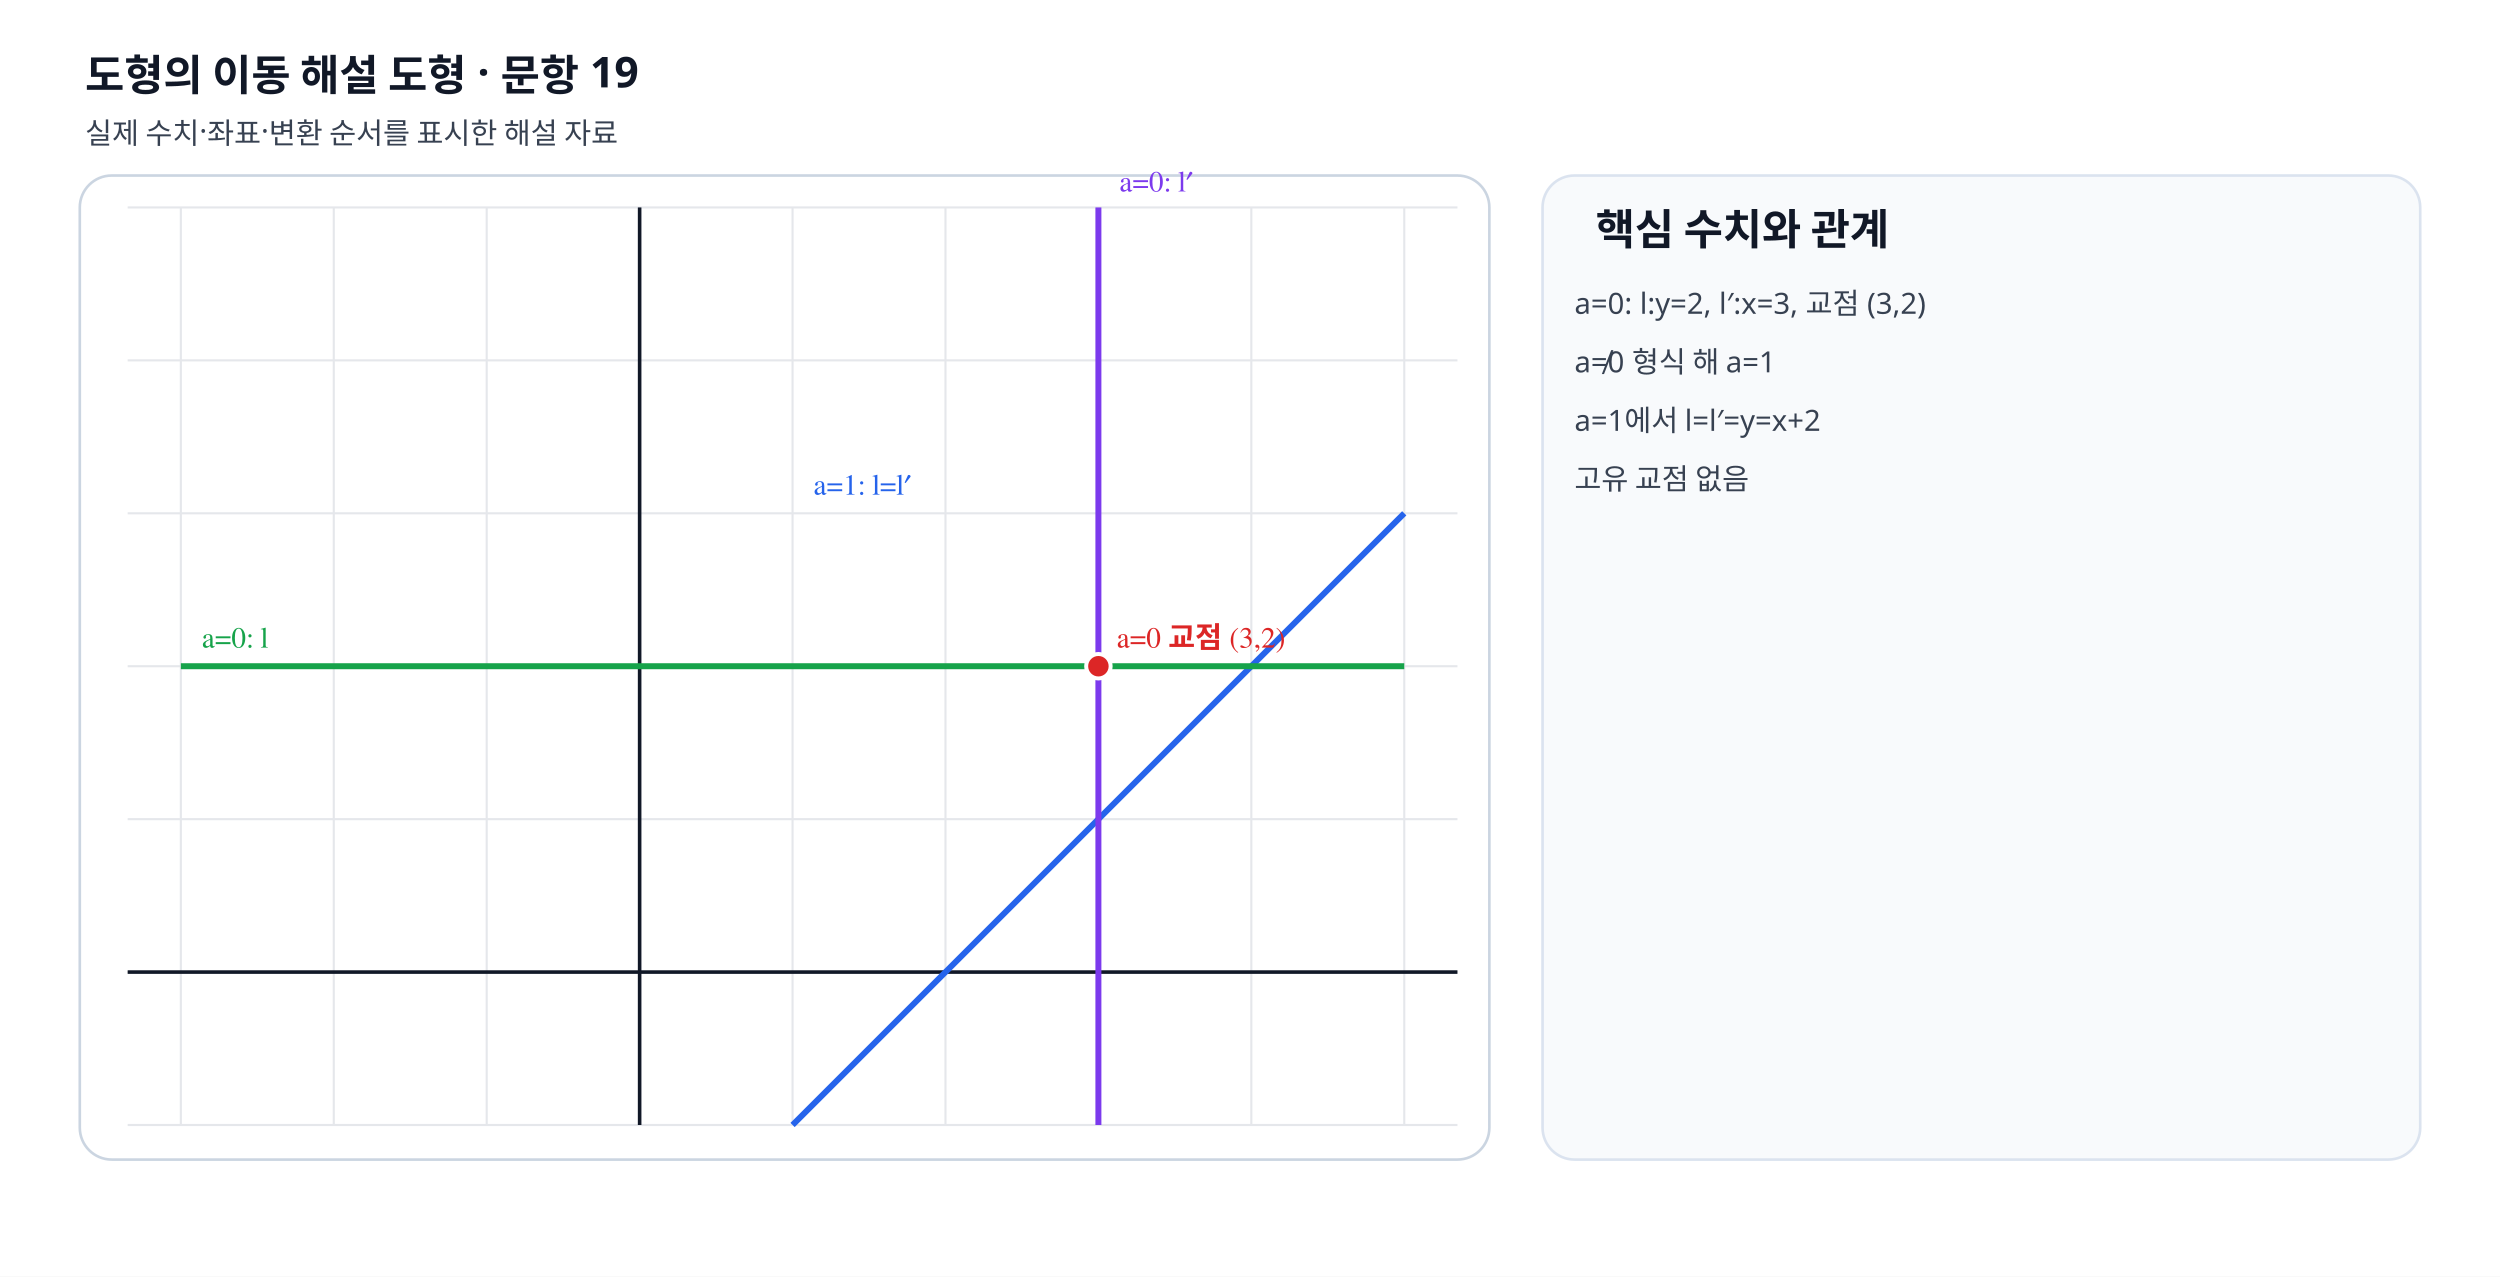
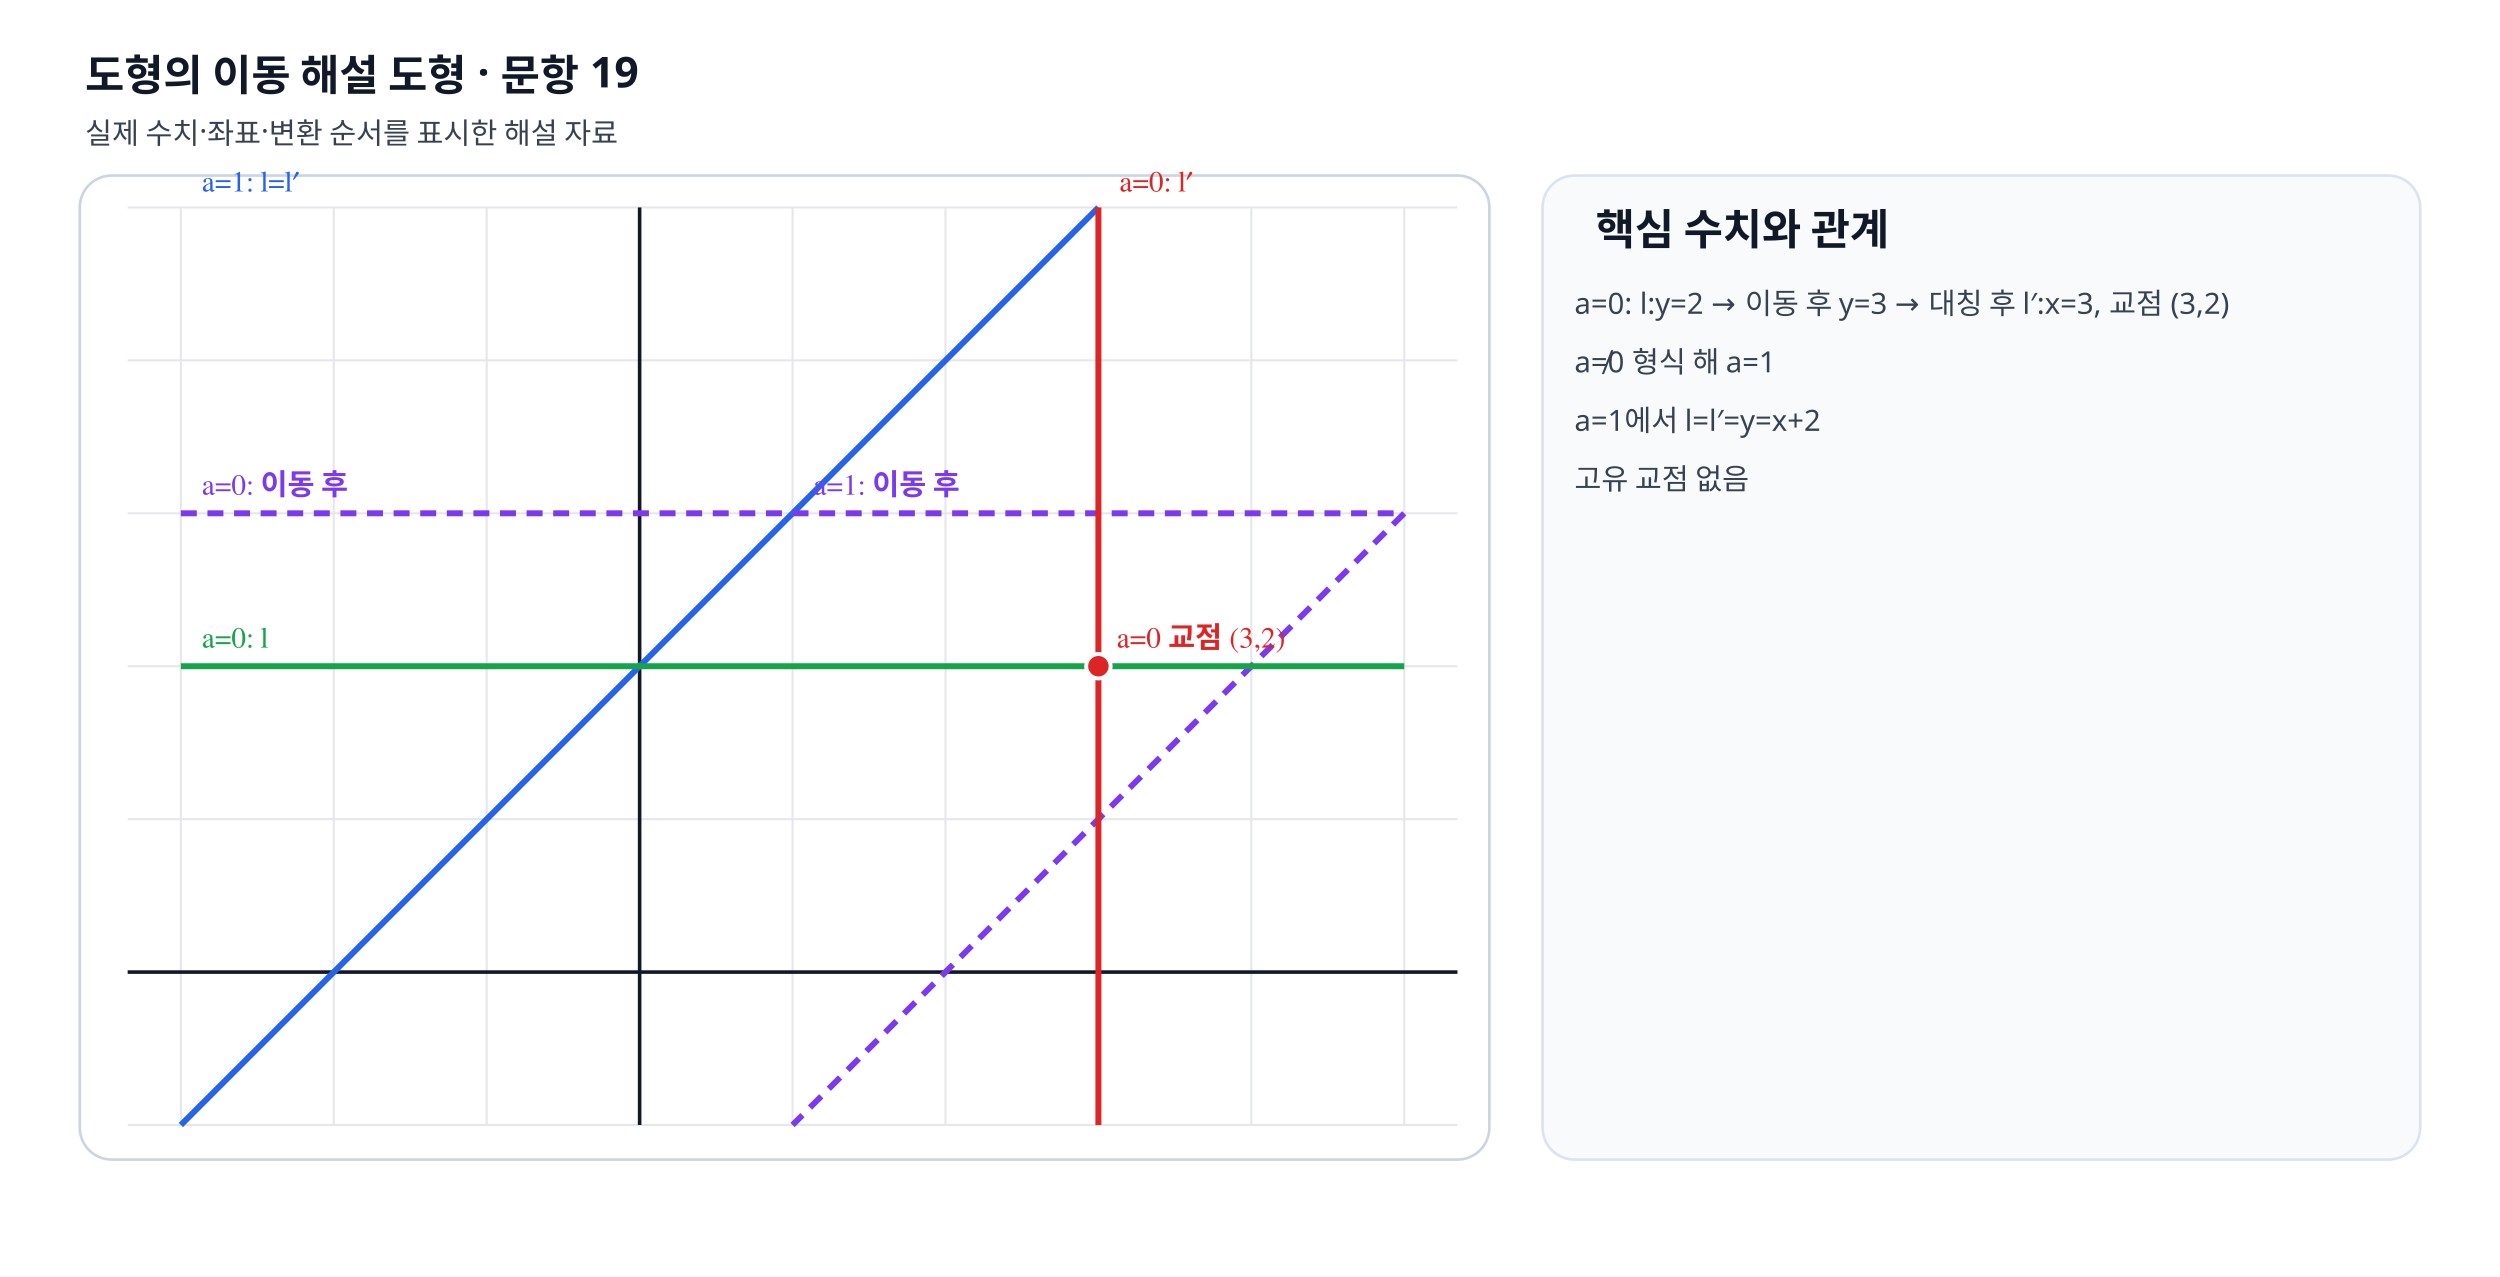
- <svg xmlns="http://www.w3.org/2000/svg" viewBox="0 0 940 480" width="940" height="480" preserveAspectRatio="xMidYMid meet" role="img" data-geometry-mode="COORDINATE_GEOMETRY_HYBRID" data-geometry-style-version="AP_GRAPH_PRINT_V1_1_DRAFT" data-geometry-preset="GEOMETRY_STANDARD" data-axis-scale-mode="EQUAL_UNIT" data-fact-hash="cb77bd05cb77bd05cb77bd05cb77bd05cb77bd05cb77bd05cb77bd05cb77bd05" data-visual-provenance="deterministic-python-independent-facts">
+ <svg xmlns="http://www.w3.org/2000/svg" viewBox="0 0 940 480" width="940" height="480" preserveAspectRatio="xMidYMid meet" role="img" data-geometry-mode="COORDINATE_GEOMETRY_HYBRID" data-geometry-style-version="AP_GRAPH_PRINT_V1_1_DRAFT" data-geometry-preset="GEOMETRY_STANDARD" data-axis-scale-mode="EQUAL_UNIT" data-fact-hash="7e5bef797e5bef797e5bef797e5bef797e5bef797e5bef797e5bef797e5bef79" data-visual-provenance="deterministic-python-independent-facts">
  <defs>
    <marker id="arrow" markerWidth="8" markerHeight="8" refX="7" refY="4" orient="auto">
      <path d="M0 0 8 4 0 8z" fill="#64748b" />
    </marker>
  </defs>
  <style>.label{font:11px "STIX Two Math","Malgun Gothic",serif;font-weight:600}.note{font:11px "Noto Sans KR","Malgun Gothic",sans-serif;fill:#374151}.heading{font:700 16px "Noto Sans KR","Malgun Gothic",sans-serif;fill:#111827}</style>
  <rect width="940" height="480" fill="#fff" />
  <text x="32" y="34" class="heading">도형의 이동 해설 도형 · 문항 19</text>
  <text x="32" y="54" class="note">실제 수치·좌표·변환 순서를 표시한 해설 자료</text>
  <rect x="30" y="66" width="530" height="370" rx="12" fill="#fff" stroke="#cbd5e1" />
  <line x1="68.00" y1="78" x2="68.00" y2="423" stroke="#e5e7eb" stroke-width=".8" />
  <line x1="125.50" y1="78" x2="125.50" y2="423" stroke="#e5e7eb" stroke-width=".8" />
  <line x1="183.00" y1="78" x2="183.00" y2="423" stroke="#e5e7eb" stroke-width=".8" />
  <line x1="240.50" y1="78" x2="240.50" y2="423" stroke="#e5e7eb" stroke-width=".8" />
  <line x1="298.00" y1="78" x2="298.00" y2="423" stroke="#e5e7eb" stroke-width=".8" />
  <line x1="355.50" y1="78" x2="355.50" y2="423" stroke="#e5e7eb" stroke-width=".8" />
  <line x1="413.00" y1="78" x2="413.00" y2="423" stroke="#e5e7eb" stroke-width=".8" />
  <line x1="470.50" y1="78" x2="470.50" y2="423" stroke="#e5e7eb" stroke-width=".8" />
  <line x1="528.00" y1="78" x2="528.00" y2="423" stroke="#e5e7eb" stroke-width=".8" />
  <line x1="48" y1="423.00" x2="548" y2="423.00" stroke="#e5e7eb" stroke-width=".8" />
  <line x1="48" y1="365.50" x2="548" y2="365.50" stroke="#e5e7eb" stroke-width=".8" />
  <line x1="48" y1="308.00" x2="548" y2="308.00" stroke="#e5e7eb" stroke-width=".8" />
  <line x1="48" y1="250.50" x2="548" y2="250.50" stroke="#e5e7eb" stroke-width=".8" />
  <line x1="48" y1="193.00" x2="548" y2="193.00" stroke="#e5e7eb" stroke-width=".8" />
  <line x1="48" y1="135.50" x2="548" y2="135.50" stroke="#e5e7eb" stroke-width=".8" />
  <line x1="48" y1="78.00" x2="548" y2="78.00" stroke="#e5e7eb" stroke-width=".8" />
  <line x1="240.5" y1="78" x2="240.5" y2="423" stroke="#111827" stroke-width="1.35" />
  <line x1="48" y1="365.5" x2="548" y2="365.5" stroke="#111827" stroke-width="1.35" />
-   <line data-geometry="line" data-equation="1x+-1y+-2=0" x1="528.00" y1="193.00" x2="298.00" y2="423.00" stroke="#2563eb" stroke-width="2.25" />
-   <text x="306" y="186" class="label" fill="#2563eb">a=1: l=l′</text>
-   <line data-geometry="line" data-equation="0x+1y+-2=0" x1="68.00" y1="250.50" x2="528.00" y2="250.50" stroke="#16a34a" stroke-width="2.25" />
+   <line data-geometry="line" data-equation="x-y+2=0" x1="68.00" y1="423.00" x2="413.00" y2="78.00" stroke="#2563eb" stroke-width="2.25" />
+   <text x="76" y="72" class="label" fill="#2563eb">a=1: l=l′</text>
+   <line data-geometry="line" data-equation="x-y-2=0" x1="528.00" y1="193.00" x2="298.00" y2="423.00" stroke="#7c3aed" stroke-width="2.25" stroke-dasharray="6 4" />
+   <text x="306" y="186" class="label" fill="#7c3aed">a=1: 이동 후</text>
+   <line data-geometry="line" data-equation="y-2=0" x1="68.00" y1="250.50" x2="528.00" y2="250.50" stroke="#16a34a" stroke-width="2.25" />
  <text x="76" y="243.5" class="label" fill="#16a34a">a=0: l</text>
-   <line data-geometry="line" data-equation="1x+0y+-3=0" x1="413.00" y1="423.00" x2="413.00" y2="78.00" stroke="#7c3aed" stroke-width="2.25" />
-   <text x="421" y="72" class="label" fill="#7c3aed">a=0: l′</text>
+   <line data-geometry="line" data-equation="y-3=0" x1="68.00" y1="193.00" x2="528.00" y2="193.00" stroke="#7c3aed" stroke-width="2.25" stroke-dasharray="6 4" />
+   <text x="76" y="186" class="label" fill="#7c3aed">a=0: 이동 후</text>
+   <line data-geometry="line" data-equation="x-3=0" x1="413.00" y1="423.00" x2="413.00" y2="78.00" stroke="#dc2626" stroke-width="2.25" />
+   <text x="421" y="72" class="label" fill="#dc2626">a=0: l′</text>
  <g data-point-label="a=0 교점" data-point-x="3" data-point-y="2">
    <circle cx="413" cy="250.5" r="4.6" fill="#dc2626" stroke="#fff" stroke-width="1.5" />
    <text x="420" y="243.5" class="label" fill="#dc2626">a=0 교점 (3,2)</text>
  </g>
  <rect x="580" y="66" width="330" height="370" rx="12" fill="#f8fafc" stroke="#dbe3ef" />
  <text x="600" y="92" class="heading">핵심 수치와 관계</text>
-   <text x="592" y="118" class="note">a=0: l:y=2, l′:x=3, 교점 (3,2)</text>
+   <text x="592" y="118" class="note">a=0: l:y=2 → 이동 후 y=3 → 대칭 후 l′:x=3, 교점 (3,2)</text>
  <text x="592" y="140" class="note">a≠0 형식 해 a=1</text>
  <text x="592" y="162" class="note">a=1에서 l=l′=y=x+2</text>
  <text x="592" y="184" class="note">고유 교점 없음</text>
</svg>
